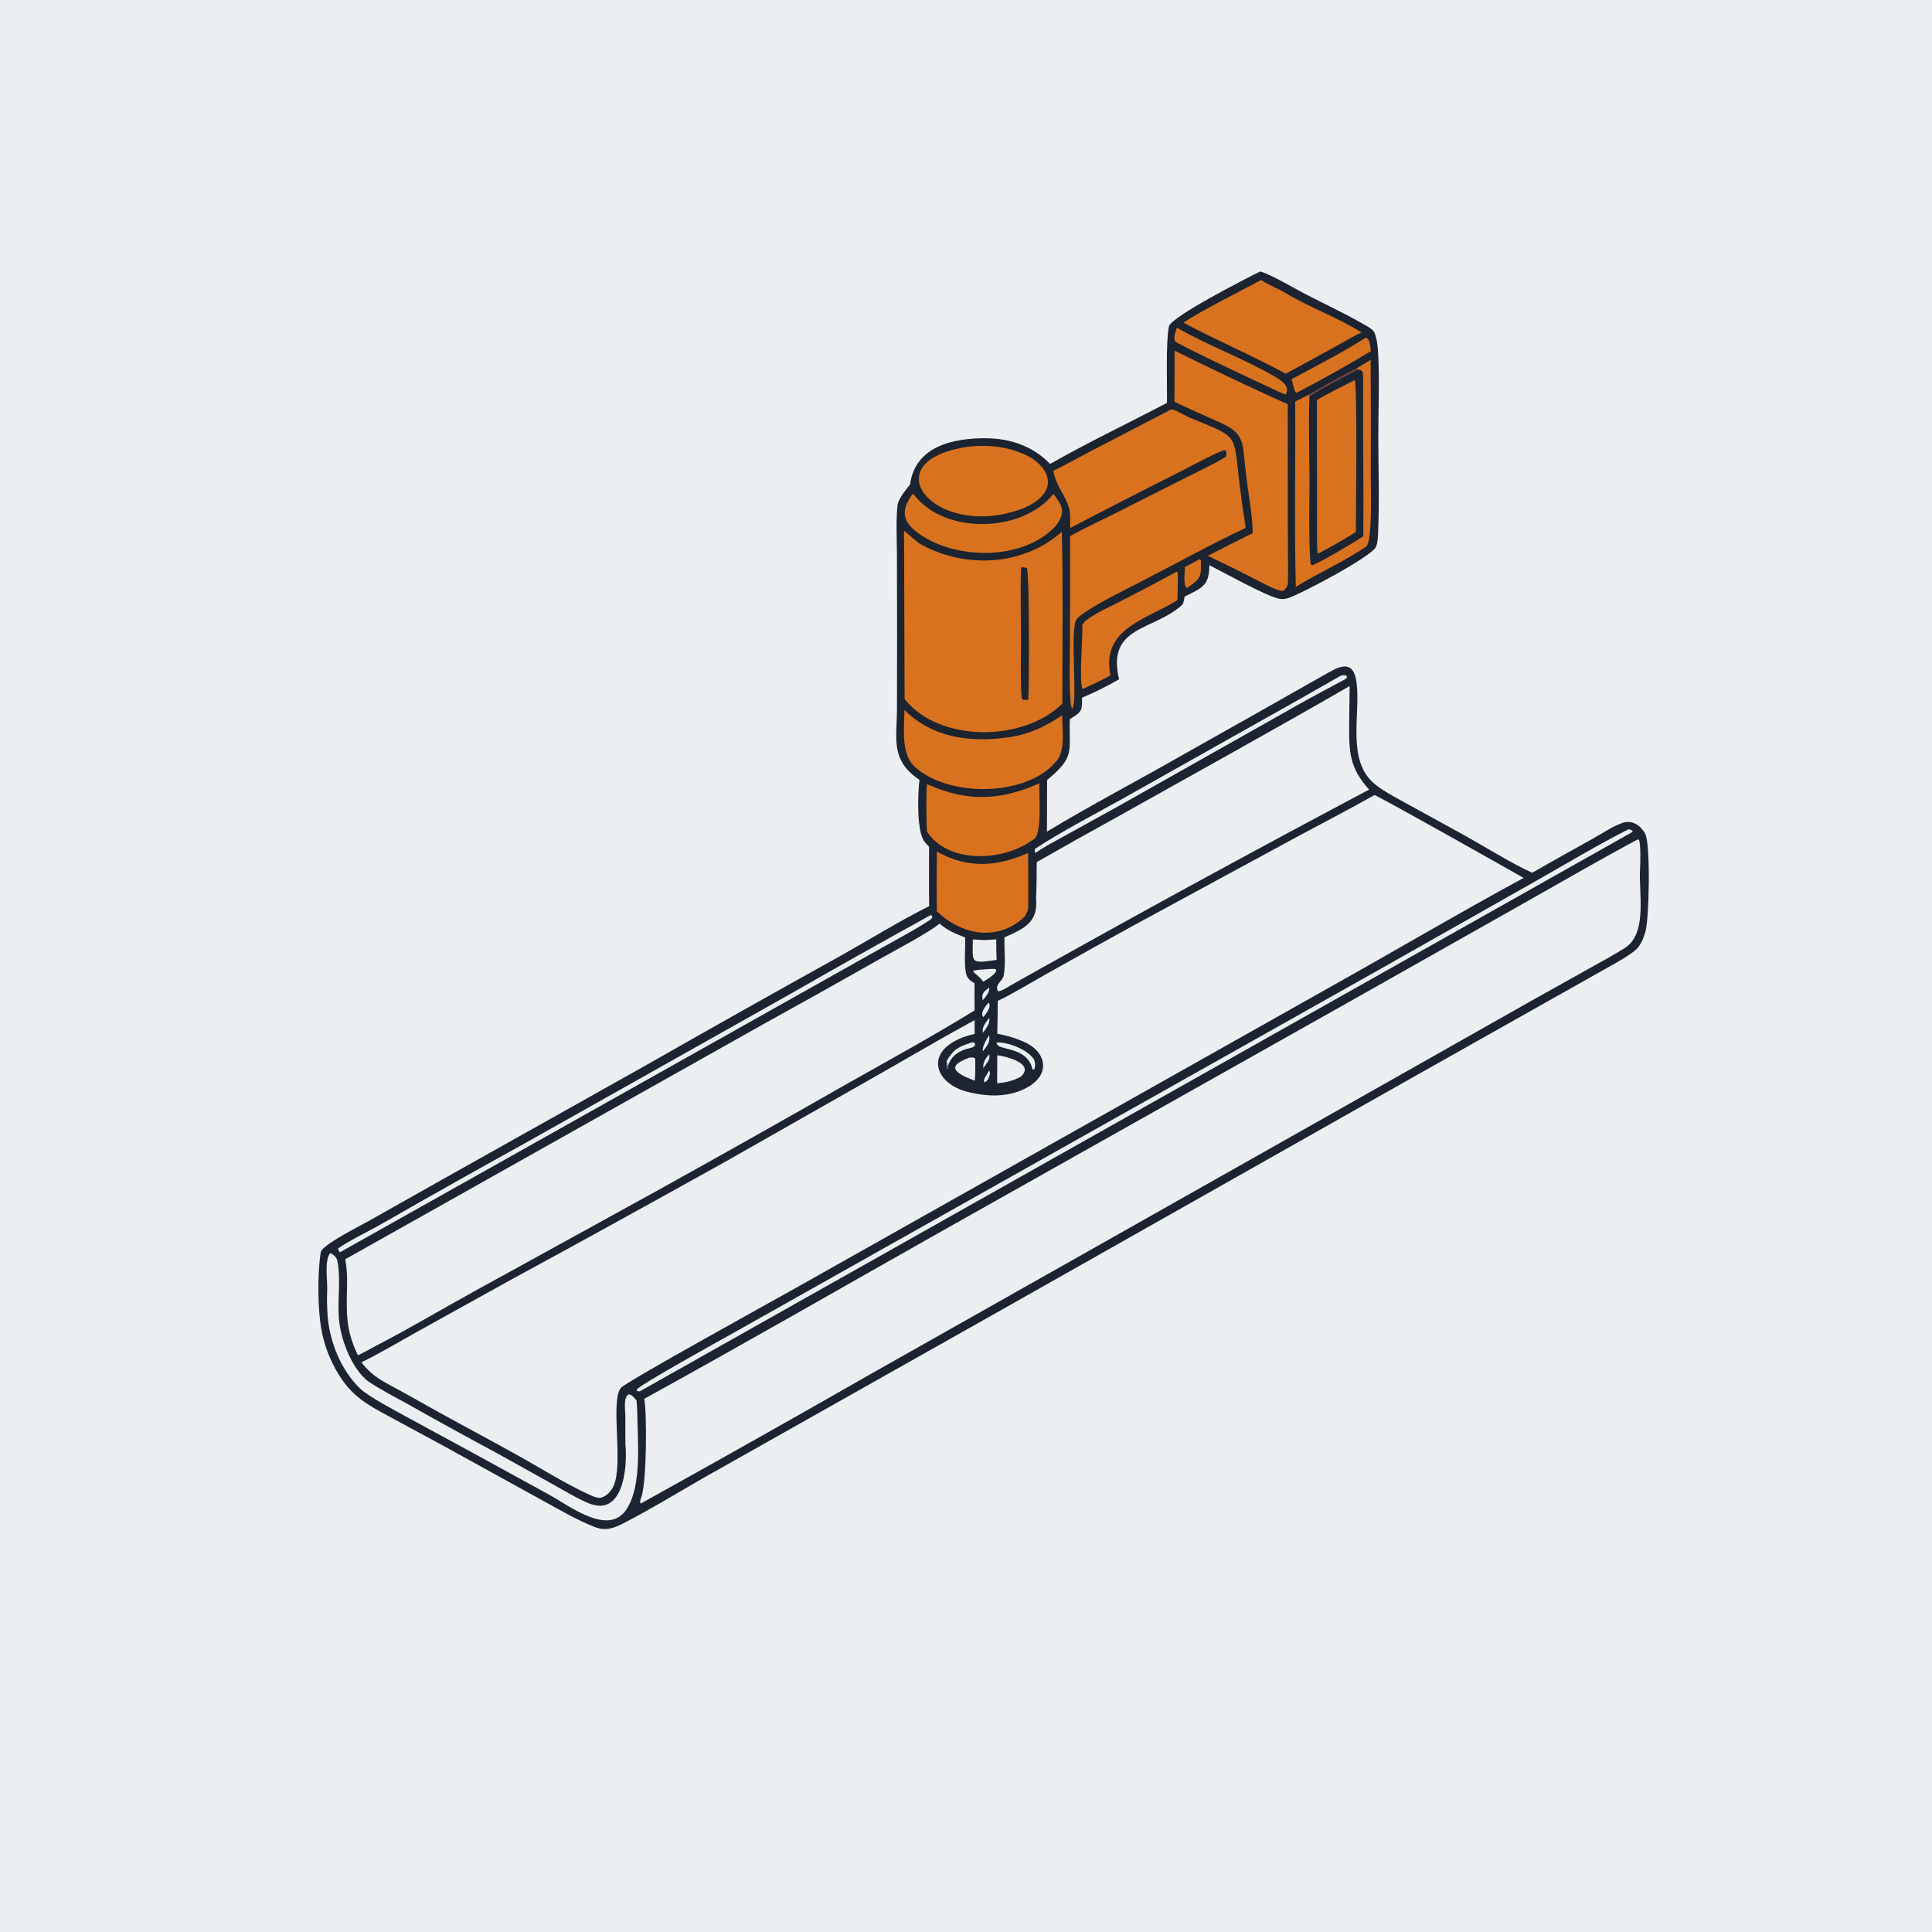
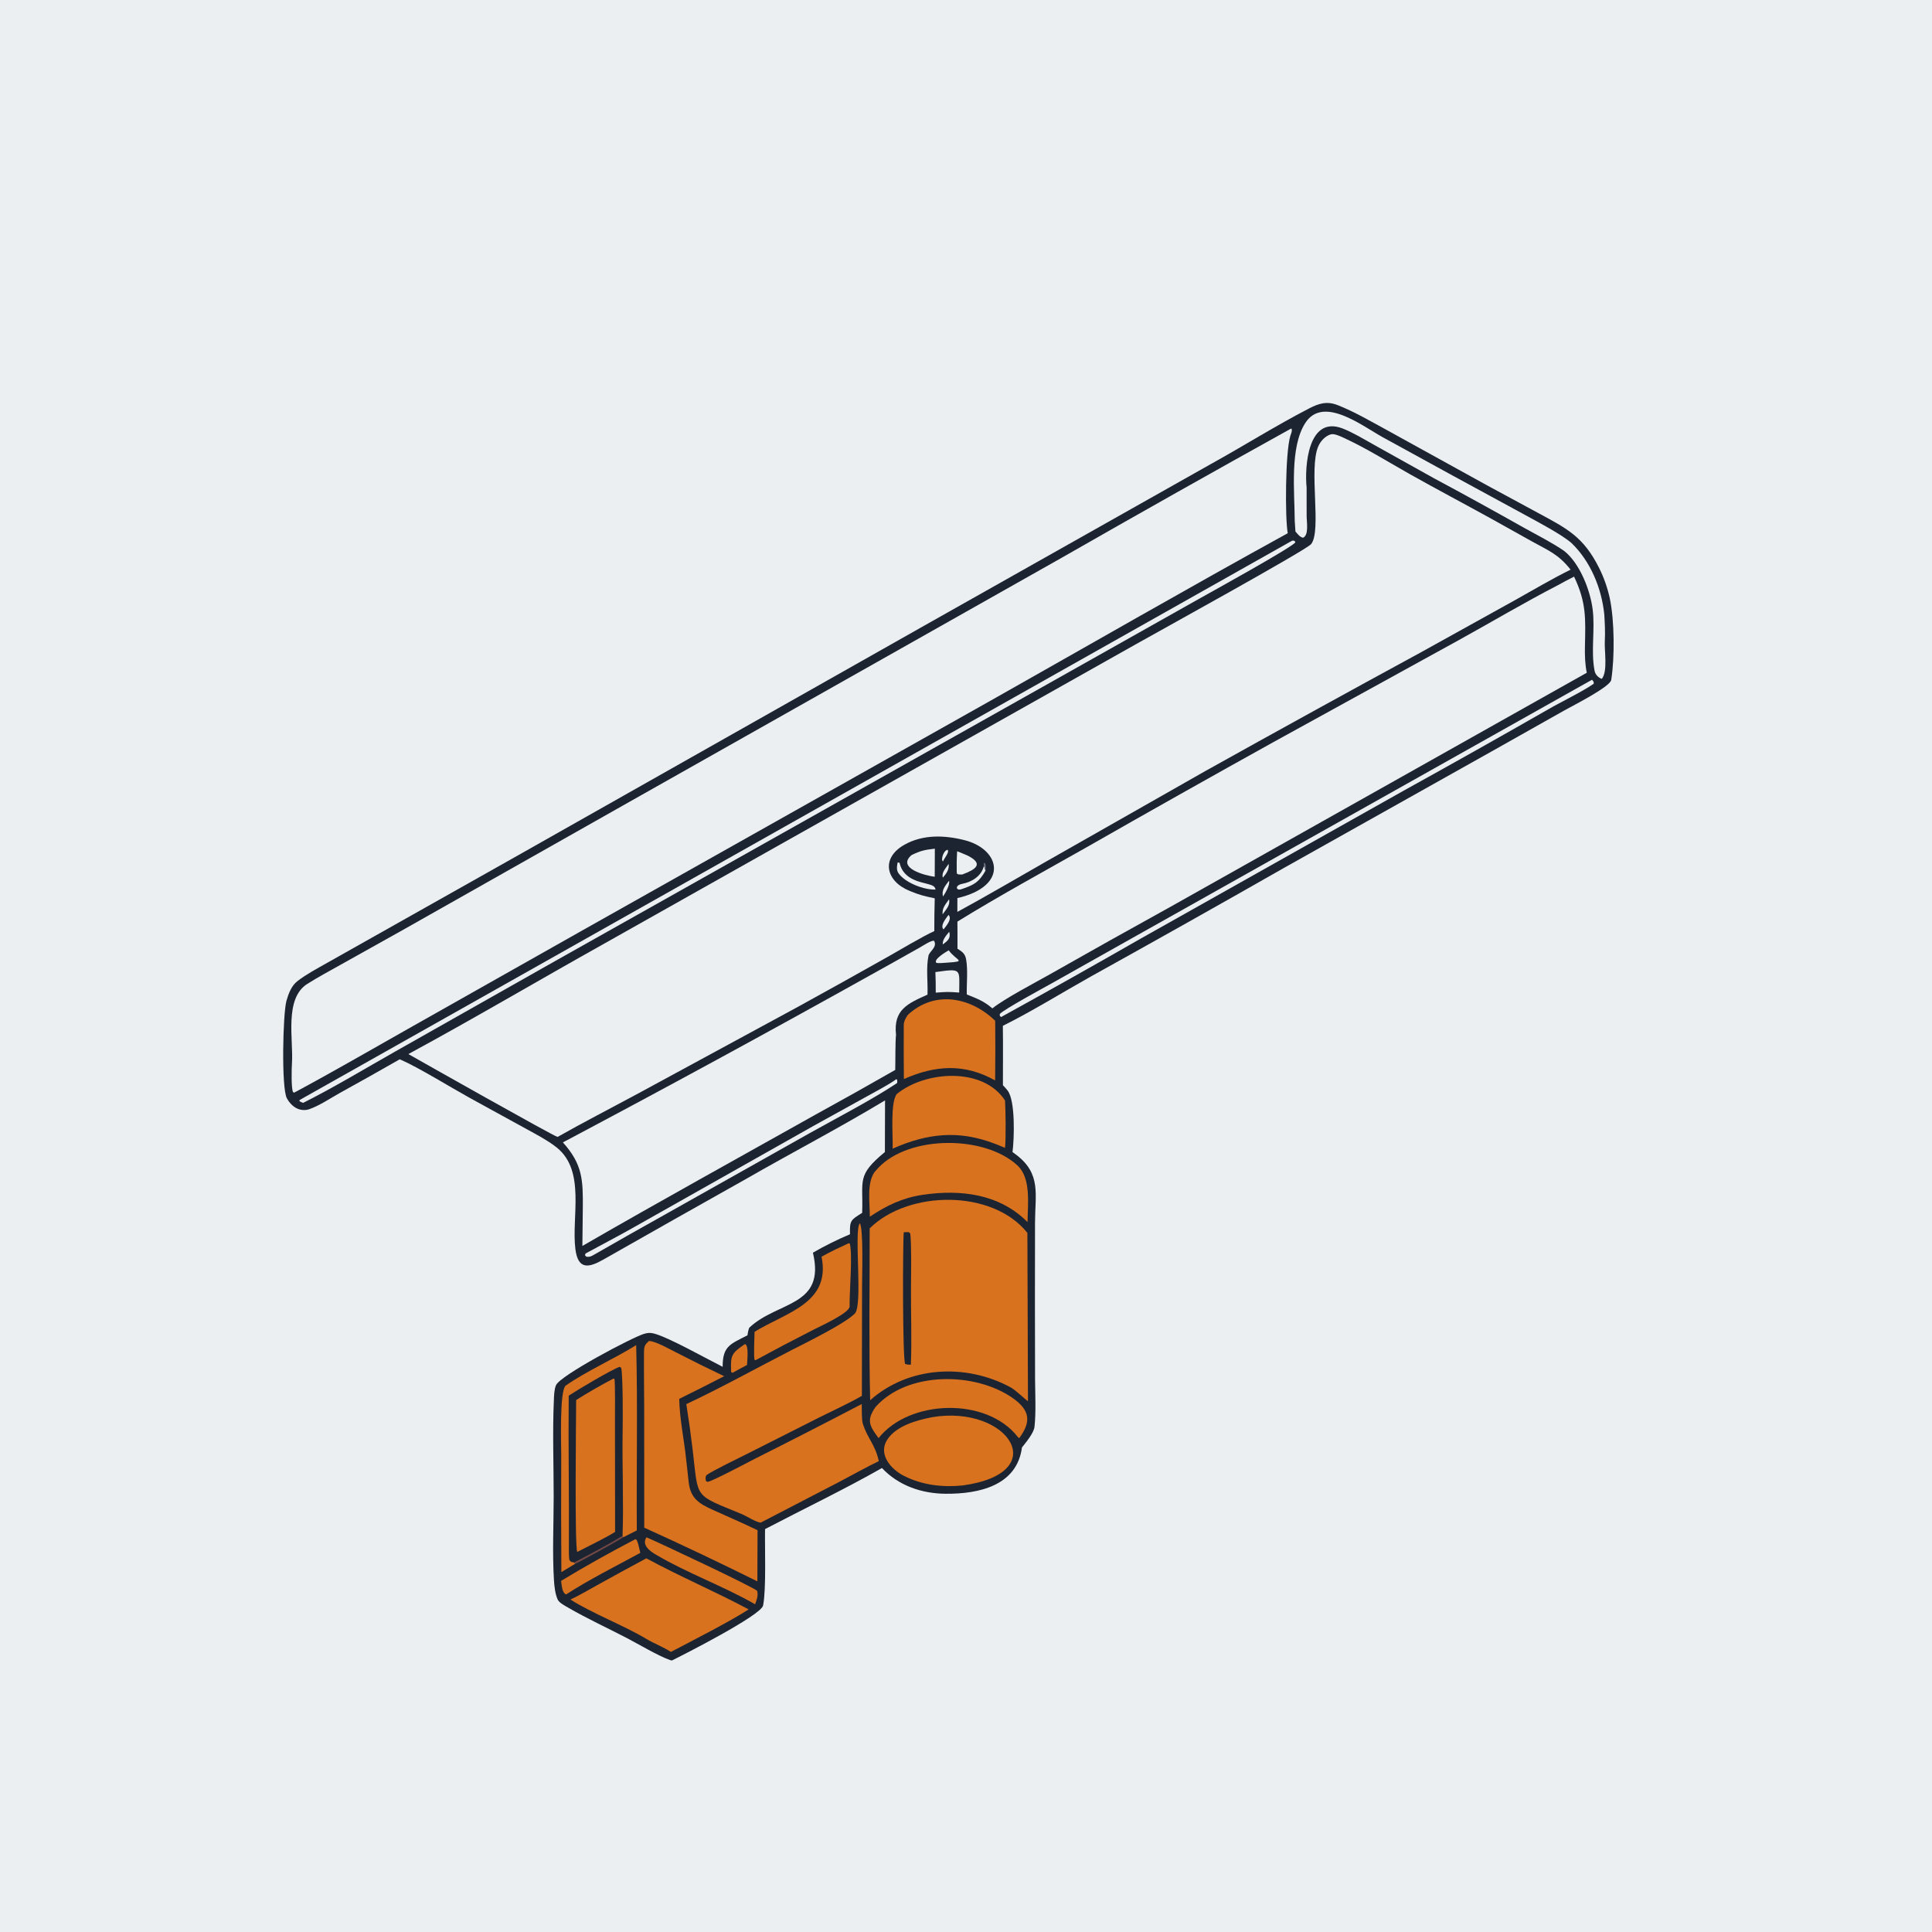
<svg xmlns="http://www.w3.org/2000/svg" version="1.1" style="display: block;" viewBox="0 0 2048 2048" width="1024" height="1024" preserveAspectRatio="xMidYMid meet">
-   <path transform="translate(0,0)" fill="rgb(236,239,242)" d="M 0 0 L 2048 0 L 2048 2048 L 0 2048 L 0 0 z" />
-   <path transform="translate(0,0)" fill="rgb(27,36,48)" d="M 1335.68 287.853 C 1336.66 287.994 1336.94 287.995 1338 288.378 C 1350.99 293.084 1370.63 304.888 1383.56 311.622 C 1403.96 322.239 1425.25 332.003 1445.13 343.494 C 1448.42 345.395 1455.23 348.893 1456.8 352.326 C 1459.43 358.077 1460.36 366.153 1460.76 372.441 C 1462.59 401.747 1461.09 432.027 1461.08 461.423 C 1461.07 495.299 1462.37 529.719 1460.89 563.54 C 1460.67 568.428 1460.57 575.205 1458.6 579.665 C 1454.01 590.06 1378.27 630.098 1365.37 634.043 C 1361.58 635.202 1358.75 635.399 1354.89 634.441 C 1339.89 630.714 1298.39 607.369 1281.95 599.12 C 1282.07 621.207 1273.64 623.293 1255.63 632.523 C 1255.39 634.326 1254.62 639.766 1253.37 640.927 C 1223.25 668.904 1172.62 662.929 1186.28 720.099 C 1173.6 727.436 1160.47 733.957 1146.97 739.621 C 1147.4 754.288 1146.14 754.792 1134.09 762.3 C 1132.71 796.651 1140.51 801.715 1109.97 826.799 L 1109.82 881.55 C 1157.28 852.894 1209.16 825.847 1257.51 798.065 C 1307.87 769.843 1358.07 741.397 1408.27 712.891 C 1423.33 704.344 1435.22 701.171 1438.08 724.035 C 1442.32 757.87 1427.01 806.564 1457.6 831.393 C 1467.56 839.476 1482.42 846.998 1493.83 853.335 L 1550.72 884.571 C 1569.98 895.208 1604.32 916.41 1623.06 924.593 L 1624.26 925.103 C 1645.28 913.071 1666.39 901.205 1687.6 889.505 C 1698.03 883.7 1709.37 875.907 1720.59 872.052 C 1723.59 871.021 1727.31 871.127 1730.35 871.934 C 1736.31 873.518 1741.05 878.531 1743.93 883.81 C 1749.85 894.685 1748.18 973.653 1744.31 987.221 C 1742.19 994.67 1739.02 1003.12 1732.73 1007.96 C 1722.9 1015.52 1711.64 1021.38 1700.88 1027.52 L 1649.92 1056.22 L 1502.83 1139.07 L 1067.77 1385.07 L 764.301 1556.17 C 729.709 1575.29 695.57 1596.81 660.363 1615.01 C 649.923 1620.41 641.488 1622.99 630.156 1618.6 C 612.708 1611.84 593.799 1600.75 577.281 1591.78 L 471.751 1533.56 L 417.458 1504.2 C 386.564 1487.52 369.394 1478.94 352.85 1445.88 C 347.73 1435.6 343.918 1424.71 341.501 1413.49 C 336.575 1390.04 336.28 1351.11 340.036 1327.24 C 341.198 1319.86 381.264 1299.69 389.807 1294.87 L 466.429 1251.69 L 686.086 1128.46 C 754.275 1089.6 822.685 1051.13 891.311 1013.05 C 921.467 996.172 954.292 975.798 984.932 960.588 C 984.651 939.744 984.866 918.496 984.869 897.619 C 983.103 895.845 981.445 893.966 979.903 891.993 C 971.504 881.225 972.851 840.453 974.708 826.767 C 973.439 825.868 972.184 824.951 970.942 824.016 C 944.113 803.755 950.734 782.151 950.837 751.959 L 950.935 666.516 L 950.788 585.218 C 950.641 569.698 949.715 550.866 951.392 535.49 C 952.106 528.942 960.474 518.946 964.678 513.64 C 970.029 473.054 1010.37 464.286 1045.57 464.556 C 1070.89 464.75 1095.37 473.033 1113.1 491.831 C 1151.04 470.155 1197.67 447.702 1237.02 427.096 C 1237.38 406.683 1235.64 363.988 1239.08 346.118 C 1241.08 335.701 1324.1 293.524 1335.68 287.853 z" />
-   <path transform="translate(0,0)" fill="rgb(236,239,242)" d="M 1456.96 842.801 C 1460.72 843.368 1603.17 923.801 1615.11 930.638 C 1545.85 968.185 1477.77 1008.42 1409.01 1046.87 L 844.311 1364.87 C 822.402 1377.27 663.222 1464.89 658.155 1471.23 C 646.743 1485.5 660.947 1551.26 650.561 1574.89 C 648.121 1580.44 643.396 1585.65 637.469 1587.53 C 633.738 1588.72 627.088 1585.5 623.61 1583.9 C 599.696 1572.91 576.443 1558.29 553.469 1545.36 C 524.881 1529.27 495.835 1513.98 467.122 1498.11 L 424.462 1474.29 C 406.621 1464.39 396.101 1460.61 383.099 1444.15 C 403.082 1434.32 422.461 1422.75 441.921 1411.89 L 542.414 1356.16 C 618.705 1314.68 694.77 1272.79 770.608 1230.49 L 939.755 1134.33 C 970.945 1116.56 1001.61 1098.48 1033.17 1081.34 L 1033.13 1096.04 C 1027.44 1097.24 1021.89 1099.02 1016.57 1101.37 C 980.335 1117.59 992.145 1148.83 1025.28 1157.32 C 1046.49 1162.75 1069.49 1163.67 1089.22 1152.57 C 1114.83 1138.16 1108.82 1113.68 1083.77 1103.63 C 1073.63 1099.38 1067.85 1097.97 1057.14 1095.75 C 1057.45 1084.16 1057.61 1072.57 1057.61 1060.98 C 1068.83 1056.1 1095.68 1040.06 1107.55 1033.38 C 1138.94 1015.69 1170.42 998.171 1201.99 980.818 L 1373.33 887.888 C 1400.81 873.085 1429.9 858.122 1456.96 842.801 z" />
-   <path transform="translate(0,0)" fill="rgb(236,239,242)" d="M 1736.12 889.768 L 1737.36 890.322 C 1739.38 894.179 1738.92 914.904 1738.51 921.061 C 1736.83 945.815 1746.91 989.438 1722.3 1004.99 C 1710.95 1012.17 1697.84 1019.23 1686.58 1025.53 L 1621.01 1062.18 L 1388.32 1193.75 L 922.737 1456.65 C 841.992 1502.83 760.946 1548.48 679.604 1593.6 L 678.916 1593.57 C 678.012 1591.06 679.206 1589.13 680.178 1586 C 685.566 1568.67 685.877 1498.15 682.937 1482.77 C 787.391 1425.33 893.395 1364.28 997.348 1305.61 L 1430.72 1061.71 L 1615.1 957.578 C 1654.79 935.135 1696.02 911.269 1736.12 889.768 z" />
-   <path transform="translate(0,0)" fill="rgb(236,239,242)" d="M 996.058 979.058 C 1004.91 986.813 1012.28 989.43 1023.17 993.846 C 1023.44 1005.98 1021.83 1019.42 1023.89 1031.07 C 1024.98 1037.23 1028.05 1039.11 1033.03 1042.32 C 1032.95 1051.86 1033.07 1061.52 1033.1 1071.07 C 990.686 1097.31 940.043 1125.04 896.379 1149.74 C 830.394 1187.41 764.183 1224.68 697.748 1261.55 L 501.924 1369.29 C 467.181 1388.46 431.686 1409.55 396.588 1427.66 C 390.954 1430.89 385.191 1433.78 379.416 1436.75 C 366.226 1409.1 367.267 1392.12 367.906 1362.7 C 368.099 1353.8 367.81 1343.59 365.937 1334.88 L 807.666 1086.52 C 850.408 1062.93 893.008 1039.08 935.465 1014.98 C 951.247 1006.05 983.06 989.472 996.058 979.058 z" />
-   <path transform="translate(0,0)" fill="rgb(236,239,242)" d="M 1099.01 913.841 C 1127.03 897.8 1155.19 882.011 1183.49 866.475 C 1265.41 820.469 1349.41 774.182 1430.66 727.225 L 1430.2 766.968 C 1429.93 797.32 1430.41 813.773 1451.31 837.015 C 1342.15 894.869 1233.61 953.894 1125.72 1014.08 C 1107.99 1023.96 1090.25 1033.81 1072.6 1043.82 C 1069.44 1045.61 1060.7 1051.43 1057.88 1050.72 C 1053.98 1044.09 1062.87 1039.39 1063.77 1034.94 C 1066.45 1021.74 1064.29 1007.16 1064.82 993.62 C 1086.06 984.157 1101.07 977.624 1098.18 951.02 C 1099.04 943.809 1098.76 922.444 1099.01 913.841 z" />
-   <path transform="translate(0,0)" fill="rgb(217,114,31)" d="M 958.314 562.526 C 963.515 566.633 971.407 574.467 976.795 577.387 C 1024.29 603.128 1085.02 599.783 1125.6 563.682 C 1127.04 622.915 1126.06 686.32 1126.12 745.879 C 1085.13 786.473 995.92 787.555 958.924 741.087 L 958.314 562.526 z" />
-   <path transform="translate(0,0)" fill="rgb(27,36,48)" d="M 1082.46 601.311 C 1085.44 601.365 1085.57 601.383 1088.46 602.113 C 1091.35 606.572 1091.08 730.854 1089.97 741.798 C 1088.04 741.909 1086.45 741.861 1084.51 741.843 L 1083.05 740.294 C 1081.69 728.675 1082.2 697.265 1082.32 684.23 C 1082.55 657.842 1081.3 627.344 1082.46 601.311 z" />
-   <path transform="translate(0,0)" fill="rgb(217,114,31)" d="M 1241.63 433.955 C 1246.2 434.168 1256.59 440.867 1261.29 442.824 C 1313.35 464.51 1307.39 457.649 1313.83 511.854 C 1315.74 527.797 1317.96 543.702 1320.49 559.56 C 1282.83 577.252 1245.34 598.165 1208.02 617.291 C 1192.63 625.179 1152.77 644.657 1141.88 655.522 C 1133.07 664.323 1143.02 742.82 1136.64 751.206 C 1132.61 747.509 1134.17 694.999 1134.18 684.506 L 1134.37 568.322 C 1148.47 560.253 1164.85 552.814 1179.54 545.461 L 1255.78 506.962 C 1265.56 502.008 1291.58 489.574 1299.21 484.263 C 1300.54 481.604 1300.09 480.981 1299.63 478.006 L 1297.96 477.12 C 1292.45 478.027 1256.31 497.296 1247.7 501.678 C 1209.82 520.703 1172.1 540.033 1134.53 559.667 C 1134.41 554.803 1134.67 542.948 1133.41 538.938 C 1128.25 522.632 1120.37 517.105 1116.42 499.161 C 1129.85 492.697 1144.71 484.273 1158.09 477.29 L 1241.63 433.955 z" />
-   <path transform="translate(0,0)" fill="rgb(27,36,48)" d="M 1438.2 390.371 L 1452.92 381.482 C 1453.2 422.574 1453.25 463.667 1453.06 504.76 C 1453.03 515.714 1455.11 574.521 1448.19 579.317 C 1425.59 594.969 1397.46 607.257 1373.62 622.142 C 1371.95 557.525 1373.42 490.552 1372.95 425.676 L 1387.38 418.4 C 1389.77 416.477 1434.26 391.688 1438.2 390.371 z" />
-   <path transform="translate(0,0)" fill="rgb(217,114,31)" d="M 1438.2 390.371 L 1452.92 381.482 C 1453.2 422.574 1453.25 463.667 1453.06 504.76 C 1453.03 515.714 1455.11 574.521 1448.19 579.317 C 1425.59 594.969 1397.46 607.257 1373.62 622.142 C 1371.95 557.525 1373.42 490.552 1372.95 425.676 L 1387.38 418.4 L 1388.08 420.036 C 1386.76 454.82 1388.58 494.005 1387.99 529.293 C 1387.77 542.377 1387.56 589.069 1389.51 598.105 L 1391.13 599.102 C 1400.16 595.961 1436.79 574.135 1445.15 568.518 C 1445.65 516.57 1444.66 464.457 1444.95 412.495 C 1444.99 406.584 1445.13 400.414 1444.56 394.558 C 1442.14 391.648 1443.66 392.791 1439.42 391.687 L 1438.2 390.371 z" />
-   <path transform="translate(0,0)" fill="rgb(117,72,69)" d="M 1387.38 418.4 C 1389.77 416.477 1434.26 391.688 1438.2 390.371 L 1439.42 391.687 C 1423.73 399.977 1402.78 410.757 1388.08 420.036 L 1387.38 418.4 z" />
-   <path transform="translate(0,0)" fill="rgb(217,114,31)" d="M 1436.04 402.911 C 1438.97 406.25 1437.33 544.642 1437.25 563.936 C 1424.35 572.033 1411.15 579.623 1397.66 586.688 L 1396.65 586.328 C 1395.79 583.211 1396.11 548.076 1396.11 541.73 L 1395.98 424.119 C 1406.01 417.755 1424.86 408.746 1436.04 402.911 z" />
-   <path transform="translate(0,0)" fill="rgb(217,114,31)" d="M 1245.16 371.695 C 1284.79 391.371 1324.76 410.343 1365.07 428.604 L 1365.13 555.702 C 1365.14 575.416 1365.56 595.367 1365.32 615.081 C 1365.25 620.941 1364.4 622.631 1360.19 626.44 C 1354.14 626.873 1337.64 617.589 1331.4 614.444 C 1314.52 605.734 1297.5 597.307 1280.35 589.167 C 1296.15 581.025 1312.03 573.02 1327.98 565.154 C 1327.64 544.387 1322.97 522.869 1320.79 502.189 C 1319.95 494.223 1318.9 485.942 1318.09 477.903 C 1316.3 460.056 1307.78 454.415 1292.21 447.407 C 1276.55 440.361 1260.5 433.359 1244.97 425.927 L 1245.16 371.695 z" />
-   <path transform="translate(0,0)" fill="rgb(217,114,31)" d="M 1336.81 296.901 C 1345.01 302.182 1354.73 305.831 1362.88 310.709 C 1387.51 325.434 1419.61 337.386 1443.31 352.428 C 1435.36 355.983 1423.4 363.028 1415.48 367.391 C 1398.01 377.093 1380.48 386.668 1362.88 396.116 C 1327.13 376.729 1289.61 360.806 1254.37 341.974 C 1274.96 328.703 1313.88 308.955 1336.81 296.901 z" />
-   <path transform="translate(0,0)" fill="rgb(217,114,31)" d="M 958.755 752.518 C 988.452 782.448 1029.71 787.433 1070.06 781.425 C 1091.22 778.274 1108.37 770.033 1125.98 758.221 C 1125.91 773.845 1129.28 792.699 1121.23 805.22 C 1119.8 806.931 1118.33 808.597 1116.8 810.218 C 1083.96 844.701 1004.38 844.815 969.507 812.635 C 954.7 798.971 958.633 771.412 958.755 752.518 z" />
-   <path transform="translate(0,0)" fill="rgb(217,114,31)" d="M 1027.65 473.345 C 1049.07 471.234 1070.57 473.691 1090.04 483.659 C 1103.77 490.686 1117.75 506.734 1107.16 522.386 C 1097.45 536.744 1076.11 542.539 1059.9 545.737 C 979.6 559.201 930.848 486.565 1027.65 473.345 z" />
-   <path transform="translate(0,0)" fill="rgb(217,114,31)" d="M 982.669 831.175 C 986.206 832.721 989.778 834.186 993.382 835.57 C 1031.97 850.441 1065.12 846.576 1101.77 830.388 C 1101.29 844.665 1104.42 878.906 1097.45 888.222 C 1067.14 913.138 1005.62 917.036 982.617 881.4 C 982.005 871.98 981.539 839.586 982.669 831.175 z" />
-   <path transform="translate(0,0)" fill="rgb(236,239,242)" d="M 350.035 1328.37 C 353.552 1329.52 356.891 1332.91 357.64 1336.72 C 361.819 1357.99 357 1380.46 359.712 1402 C 362.267 1422.3 373.229 1450.67 389.768 1463.87 C 402.096 1472.46 419.495 1481.32 432.901 1488.76 C 464.275 1506.46 495.841 1523.83 527.593 1540.84 L 588.575 1574.84 C 599.437 1580.89 614.237 1589.79 624.987 1593.88 C 661.281 1607.68 665.265 1554.11 662.92 1530.87 C 663.013 1521 662.844 1511.11 662.904 1501.23 C 662.944 1494.68 660.298 1480.86 666.702 1477.97 C 670.303 1478.78 672.243 1481.73 674.776 1484.57 L 675.521 1495.64 C 675.665 1526.56 681.005 1574.05 664.235 1599.76 C 645.276 1628.83 604.447 1596.82 582.456 1584.64 L 508.241 1543.94 L 430.4 1501.61 C 417.24 1494.37 392.524 1481.45 382.081 1472.29 C 361.843 1452.79 350.186 1424.26 347.382 1396.59 C 346.864 1387.89 346.293 1377.58 346.825 1368.92 C 347.486 1358.16 343.44 1336.45 350.035 1328.37 z" />
-   <path transform="translate(0,0)" fill="rgb(217,114,31)" d="M 993.119 902.718 C 1025.86 920.936 1056.33 918.912 1089.85 904.175 C 1090.05 923.232 1090.07 942.441 1089.97 961.506 C 1089.96 965.34 1087.81 969.115 1085.67 972.185 C 1057.17 998.561 1019.27 991.12 993.047 965.985 C 992.837 944.897 992.861 923.806 993.119 902.718 z" />
-   <path transform="translate(0,0)" fill="rgb(236,239,242)" d="M 1726.65 878.918 C 1728.17 879.343 1729.13 879.963 1730.57 880.692 L 1730.41 881.94 L 678.336 1474.83 C 677.578 1475.04 676.56 1474.78 675.655 1474.67 L 674.877 1473.05 C 678.898 1467.43 764.589 1420.19 777.118 1413.14 L 947.128 1317.44 L 1459.87 1029.07 L 1629.37 933.178 C 1660.29 915.648 1695.38 894.545 1726.65 878.918 z" />
-   <path transform="translate(0,0)" fill="rgb(217,114,31)" d="M 967.576 523.509 C 968.564 524.223 968.665 524.195 969.451 525.196 C 1002.43 567.144 1084.1 564.653 1116.67 523.549 C 1126.53 536.753 1129.65 542.534 1119.85 556.593 C 1086.15 594.517 1014.6 593.884 974.761 566.202 C 955.949 553.13 954.702 540.904 967.576 523.509 z" />
-   <path transform="translate(0,0)" fill="rgb(217,114,31)" d="M 1247.3 606.046 L 1248.28 606.765 C 1249.07 613.371 1248.3 628.935 1248.13 636.217 C 1214.28 657.065 1167.24 666.443 1177.1 715.851 C 1167.47 721.239 1159.23 725.079 1149.26 729.687 C 1148.04 730.295 1148.72 730.182 1147.19 729.802 C 1143.98 717.736 1147.77 677.887 1147.36 663.235 C 1147.16 656.226 1178.82 641.989 1185.96 638.307 C 1206.54 627.821 1227 617.066 1247.3 606.046 z" />
-   <path transform="translate(0,0)" fill="rgb(236,239,242)" d="M 986.839 969.878 C 988.55 971.606 988.052 970.549 988.21 973.105 C 983.454 978.282 941.574 1000.9 932.533 1005.97 L 846.888 1054.13 L 360.43 1327.43 C 358.399 1324.82 358.795 1326.27 358.551 1323.24 C 369.854 1315.24 393.62 1303.76 406.601 1296.2 C 457.366 1267.14 508.345 1238.46 559.533 1210.16 L 838.558 1053.19 C 887.742 1024.99 937.171 997.219 986.839 969.878 z" />
-   <path transform="translate(0,0)" fill="rgb(236,239,242)" d="M 1097.11 903.72 C 1096.97 901.893 1096.42 900.344 1097.48 899.638 C 1123.39 882.375 1162.68 861.949 1189.47 846.956 L 1339.58 762.511 C 1366.29 747.516 1393.04 732.539 1419.57 717.234 C 1421.72 715.988 1424.15 715.283 1426.59 715.923 L 1427.96 717.539 C 1427.71 718.116 1427.47 718.693 1427.22 719.27 C 1414.18 726.421 1389.75 739.227 1378.02 745.96 L 1186.22 854.191 L 1129.34 885.626 C 1121.73 889.843 1104.3 899.066 1098.14 903.869 L 1097.11 903.72 z" />
-   <path transform="translate(0,0)" fill="rgb(217,114,31)" d="M 1247.56 347.393 C 1280.96 366.597 1319.27 380.266 1352.67 399.997 C 1359 403.739 1368.06 410.037 1362.72 418.402 C 1351.2 413.587 1249.54 365.851 1245.37 361.594 C 1244.07 356.579 1245.85 352.135 1247.56 347.393 z" />
-   <path transform="translate(0,0)" fill="rgb(217,114,31)" d="M 1447.8 357.887 C 1452.37 359.189 1452.54 368.205 1453.21 372.208 C 1428.46 387.272 1400.2 402.986 1374.49 416.383 C 1372 416.85 1370.23 404.953 1369.21 401.936 C 1394.18 388.325 1424.21 373.267 1447.8 357.887 z" />
-   <path transform="translate(0,0)" fill="rgb(236,239,242)" d="M 1057.15 1118.6 C 1067.23 1119.77 1097.84 1127.82 1081.7 1141.59 C 1071.8 1146.36 1067.87 1147.1 1057.03 1148.37 C 1057.01 1138.44 1057.05 1128.52 1057.15 1118.6 z" />
-   <path transform="translate(0,0)" fill="rgb(236,239,242)" d="M 1031.23 995.845 C 1043.01 996.714 1044.2 996.668 1056.08 995.748 C 1056.04 1003.42 1056.11 1009.9 1056.45 1017.55 C 1028.02 1021.5 1031.06 1021.23 1031.23 995.845 z" />
-   <path transform="translate(0,0)" fill="rgb(236,239,242)" d="M 1027.97 1121 C 1035.22 1120.94 1033.63 1121.15 1033.82 1128.77 C 1033.97 1134.37 1033.69 1140.04 1033.4 1145.63 C 1029.41 1144.04 1026.11 1142.74 1022.17 1141 C 1004.81 1132.16 1013.55 1126.32 1027.97 1121 z" />
-   <path transform="translate(0,0)" fill="rgb(217,114,31)" d="M 1271.23 592.85 C 1272.7 593.089 1272.96 593.209 1273.01 594.94 C 1273.48 611.219 1272.85 613.369 1258.36 623.207 C 1253.9 622.354 1256.03 605.438 1256.1 601.045 C 1261.21 598.452 1266.26 595.719 1271.23 592.85 z" />
-   <path transform="translate(0,0)" fill="rgb(236,239,242)" d="M 1056.24 1105.06 C 1068.35 1104.52 1087.93 1112.04 1095.23 1121.89 C 1098 1125.63 1097.25 1129.37 1096.51 1133.64 C 1094.46 1133.62 1094.6 1134.06 1094.08 1132.06 C 1093.39 1129.31 1092.2 1126.72 1090.58 1124.4 C 1080.38 1110.08 1058.83 1112.94 1056.76 1106.56 L 1056.24 1105.06 z" />
-   <path transform="translate(0,0)" fill="rgb(236,239,242)" d="M 1043.77 1027.57 C 1045.98 1027.43 1054.87 1026.49 1055.65 1027.58 C 1058.43 1031.48 1043.6 1039.87 1042.32 1040.62 C 1033.96 1029.31 1022.76 1028.97 1043.77 1027.57 z" />
-   <path transform="translate(0,0)" fill="rgb(236,239,242)" d="M 1003.35 1125.02 C 1010.25 1112.86 1015.33 1109.9 1029.13 1105.33 C 1034.53 1103.53 1036.22 1109.54 1028.02 1111.09 C 1017.87 1113.01 1007.46 1119.31 1004.99 1130.28 C 1004.46 1128.53 1003.91 1126.77 1003.35 1125.02 z" />
-   <path transform="translate(0,0)" fill="rgb(236,239,242)" d="M 1047.82 1062.79 C 1051.85 1066.84 1044.93 1074.73 1042.55 1078.17 C 1038.15 1073.68 1045.49 1065.93 1047.82 1062.79 z" />
-   <path transform="translate(0,0)" fill="rgb(236,239,242)" d="M 1048.33 1097.66 C 1050.23 1104.59 1046.01 1108.87 1042.01 1114.37 C 1040.7 1110.05 1045.95 1101.25 1048.33 1097.66 z" />
-   <path transform="translate(0,0)" fill="rgb(236,239,242)" d="M 1048.62 1046.81 C 1049.13 1051.88 1045.02 1056.3 1041.78 1060.3 C 1039.92 1053.27 1043.34 1050.77 1048.62 1046.81 z" />
-   <path transform="translate(0,0)" fill="rgb(236,239,242)" d="M 1048.79 1078.78 C 1049.41 1085.42 1046 1088.99 1042 1094.68 C 1040.51 1088.2 1045.18 1084 1048.79 1078.78 z" />
-   <path transform="translate(0,0)" fill="rgb(236,239,242)" d="M 1048.54 1117.67 C 1050.22 1123.12 1045.47 1127.47 1042.43 1132.26 C 1041.54 1126.48 1044.88 1121.81 1048.54 1117.67 z" />
-   <path transform="translate(0,0)" fill="rgb(236,239,242)" d="M 1048.39 1134.86 C 1050.89 1136.37 1048.05 1145.07 1044.94 1146.59 L 1043.6 1147.28 C 1041.32 1144.56 1046.35 1139.46 1048.39 1134.86 z" />
-   <path transform="translate(0,0)" fill="rgb(107,107,127)" d="M 1003.35 1125.02 C 1003.91 1126.77 1004.46 1128.53 1004.99 1130.28 C 1005.01 1130.9 1005.43 1133.17 1004.52 1133.47 C 1002.46 1132.75 1003.11 1126.46 1003.35 1125.02 z" />
+   <g transform="rotate(180 1024 1024)">
+     <path transform="translate(0,0)" fill="rgb(236,239,242)" d="M 0 0 L 2048 0 L 2048 2048 L 0 2048 L 0 0 z" />
+     <path transform="translate(0,0)" fill="rgb(27,36,48)" d="M 1335.68 287.853 C 1336.66 287.994 1336.94 287.995 1338 288.378 C 1350.99 293.084 1370.63 304.888 1383.56 311.622 C 1403.96 322.239 1425.25 332.003 1445.13 343.494 C 1448.42 345.395 1455.23 348.893 1456.8 352.326 C 1459.43 358.077 1460.36 366.153 1460.76 372.441 C 1462.59 401.747 1461.09 432.027 1461.08 461.423 C 1461.07 495.299 1462.37 529.719 1460.89 563.54 C 1460.67 568.428 1460.57 575.205 1458.6 579.665 C 1454.01 590.06 1378.27 630.098 1365.37 634.043 C 1361.58 635.202 1358.75 635.399 1354.89 634.441 C 1339.89 630.714 1298.39 607.369 1281.95 599.12 C 1282.07 621.207 1273.64 623.293 1255.63 632.523 C 1255.39 634.326 1254.62 639.766 1253.37 640.927 C 1223.25 668.904 1172.62 662.929 1186.28 720.099 C 1173.6 727.436 1160.47 733.957 1146.97 739.621 C 1147.4 754.288 1146.14 754.792 1134.09 762.3 C 1132.71 796.651 1140.51 801.715 1109.97 826.799 L 1109.82 881.55 C 1157.28 852.894 1209.16 825.847 1257.51 798.065 C 1307.87 769.843 1358.07 741.397 1408.27 712.891 C 1423.33 704.344 1435.22 701.171 1438.08 724.035 C 1442.32 757.87 1427.01 806.564 1457.6 831.393 C 1467.56 839.476 1482.42 846.998 1493.83 853.335 L 1550.72 884.571 C 1569.98 895.208 1604.32 916.41 1623.06 924.593 L 1624.26 925.103 C 1645.28 913.071 1666.39 901.205 1687.6 889.505 C 1698.03 883.7 1709.37 875.907 1720.59 872.052 C 1723.59 871.021 1727.31 871.127 1730.35 871.934 C 1736.31 873.518 1741.05 878.531 1743.93 883.81 C 1749.85 894.685 1748.18 973.653 1744.31 987.221 C 1742.19 994.67 1739.02 1003.12 1732.73 1007.96 C 1722.9 1015.52 1711.64 1021.38 1700.88 1027.52 L 1649.92 1056.22 L 1502.83 1139.07 L 1067.77 1385.07 L 764.301 1556.17 C 729.709 1575.29 695.57 1596.81 660.363 1615.01 C 649.923 1620.41 641.488 1622.99 630.156 1618.6 C 612.708 1611.84 593.799 1600.75 577.281 1591.78 L 471.751 1533.56 L 417.458 1504.2 C 386.564 1487.52 369.394 1478.94 352.85 1445.88 C 347.73 1435.6 343.918 1424.71 341.501 1413.49 C 336.575 1390.04 336.28 1351.11 340.036 1327.24 C 341.198 1319.86 381.264 1299.69 389.807 1294.87 L 466.429 1251.69 L 686.086 1128.46 C 754.275 1089.6 822.685 1051.13 891.311 1013.05 C 921.467 996.172 954.292 975.798 984.932 960.588 C 984.651 939.744 984.866 918.496 984.869 897.619 C 983.103 895.845 981.445 893.966 979.903 891.993 C 971.504 881.225 972.851 840.453 974.708 826.767 C 973.439 825.868 972.184 824.951 970.942 824.016 C 944.113 803.755 950.734 782.151 950.837 751.959 L 950.935 666.516 L 950.788 585.218 C 950.641 569.698 949.715 550.866 951.392 535.49 C 952.106 528.942 960.474 518.946 964.678 513.64 C 970.029 473.054 1010.37 464.286 1045.57 464.556 C 1070.89 464.75 1095.37 473.033 1113.1 491.831 C 1151.04 470.155 1197.67 447.702 1237.02 427.096 C 1237.38 406.683 1235.64 363.988 1239.08 346.118 C 1241.08 335.701 1324.1 293.524 1335.68 287.853 z" />
+     <path transform="translate(0,0)" fill="rgb(236,239,242)" d="M 1456.96 842.801 C 1460.72 843.368 1603.17 923.801 1615.11 930.638 C 1545.85 968.185 1477.77 1008.42 1409.01 1046.87 L 844.311 1364.87 C 822.402 1377.27 663.222 1464.89 658.155 1471.23 C 646.743 1485.5 660.947 1551.26 650.561 1574.89 C 648.121 1580.44 643.396 1585.65 637.469 1587.53 C 633.738 1588.72 627.088 1585.5 623.61 1583.9 C 599.696 1572.91 576.443 1558.29 553.469 1545.36 C 524.881 1529.27 495.835 1513.98 467.122 1498.11 L 424.462 1474.29 C 406.621 1464.39 396.101 1460.61 383.099 1444.15 C 403.082 1434.32 422.461 1422.75 441.921 1411.89 L 542.414 1356.16 C 618.705 1314.68 694.77 1272.79 770.608 1230.49 L 939.755 1134.33 C 970.945 1116.56 1001.61 1098.48 1033.17 1081.34 L 1033.13 1096.04 C 1027.44 1097.24 1021.89 1099.02 1016.57 1101.37 C 980.335 1117.59 992.145 1148.83 1025.28 1157.32 C 1046.49 1162.75 1069.49 1163.67 1089.22 1152.57 C 1114.83 1138.16 1108.82 1113.68 1083.77 1103.63 C 1073.63 1099.38 1067.85 1097.97 1057.14 1095.75 C 1057.45 1084.16 1057.61 1072.57 1057.61 1060.98 C 1068.83 1056.1 1095.68 1040.06 1107.55 1033.38 C 1138.94 1015.69 1170.42 998.171 1201.99 980.818 L 1373.33 887.888 C 1400.81 873.085 1429.9 858.122 1456.96 842.801 z" />
+     <path transform="translate(0,0)" fill="rgb(236,239,242)" d="M 1736.12 889.768 L 1737.36 890.322 C 1739.38 894.179 1738.92 914.904 1738.51 921.061 C 1736.83 945.815 1746.91 989.438 1722.3 1004.99 C 1710.95 1012.17 1697.84 1019.23 1686.58 1025.53 L 1621.01 1062.18 L 1388.32 1193.75 L 922.737 1456.65 C 841.992 1502.83 760.946 1548.48 679.604 1593.6 L 678.916 1593.57 C 678.012 1591.06 679.206 1589.13 680.178 1586 C 685.566 1568.67 685.877 1498.15 682.937 1482.77 C 787.391 1425.33 893.395 1364.28 997.348 1305.61 L 1430.72 1061.71 L 1615.1 957.578 C 1654.79 935.135 1696.02 911.269 1736.12 889.768 z" />
+     <path transform="translate(0,0)" fill="rgb(236,239,242)" d="M 996.058 979.058 C 1004.91 986.813 1012.28 989.43 1023.17 993.846 C 1023.44 1005.98 1021.83 1019.42 1023.89 1031.07 C 1024.98 1037.23 1028.05 1039.11 1033.03 1042.32 C 1032.95 1051.86 1033.07 1061.52 1033.1 1071.07 C 990.686 1097.31 940.043 1125.04 896.379 1149.74 C 830.394 1187.41 764.183 1224.68 697.748 1261.55 L 501.924 1369.29 C 467.181 1388.46 431.686 1409.55 396.588 1427.66 C 390.954 1430.89 385.191 1433.78 379.416 1436.75 C 366.226 1409.1 367.267 1392.12 367.906 1362.7 C 368.099 1353.8 367.81 1343.59 365.937 1334.88 L 807.666 1086.52 C 850.408 1062.93 893.008 1039.08 935.465 1014.98 C 951.247 1006.05 983.06 989.472 996.058 979.058 z" />
+     <path transform="translate(0,0)" fill="rgb(236,239,242)" d="M 1099.01 913.841 C 1127.03 897.8 1155.19 882.011 1183.49 866.475 C 1265.41 820.469 1349.41 774.182 1430.66 727.225 L 1430.2 766.968 C 1429.93 797.32 1430.41 813.773 1451.31 837.015 C 1342.15 894.869 1233.61 953.894 1125.72 1014.08 C 1107.99 1023.96 1090.25 1033.81 1072.6 1043.82 C 1069.44 1045.61 1060.7 1051.43 1057.88 1050.72 C 1053.98 1044.09 1062.87 1039.39 1063.77 1034.94 C 1066.45 1021.74 1064.29 1007.16 1064.82 993.62 C 1086.06 984.157 1101.07 977.624 1098.18 951.02 C 1099.04 943.809 1098.76 922.444 1099.01 913.841 z" />
+     <path transform="translate(0,0)" fill="rgb(217,114,31)" d="M 958.314 562.526 C 963.515 566.633 971.407 574.467 976.795 577.387 C 1024.29 603.128 1085.02 599.783 1125.6 563.682 C 1127.04 622.915 1126.06 686.32 1126.12 745.879 C 1085.13 786.473 995.92 787.555 958.924 741.087 L 958.314 562.526 z" />
+     <path transform="translate(0,0)" fill="rgb(27,36,48)" d="M 1082.46 601.311 C 1085.44 601.365 1085.57 601.383 1088.46 602.113 C 1091.35 606.572 1091.08 730.854 1089.97 741.798 C 1088.04 741.909 1086.45 741.861 1084.51 741.843 L 1083.05 740.294 C 1081.69 728.675 1082.2 697.265 1082.32 684.23 C 1082.55 657.842 1081.3 627.344 1082.46 601.311 z" />
+     <path transform="translate(0,0)" fill="rgb(217,114,31)" d="M 1241.63 433.955 C 1246.2 434.168 1256.59 440.867 1261.29 442.824 C 1313.35 464.51 1307.39 457.649 1313.83 511.854 C 1315.74 527.797 1317.96 543.702 1320.49 559.56 C 1282.83 577.252 1245.34 598.165 1208.02 617.291 C 1192.63 625.179 1152.77 644.657 1141.88 655.522 C 1133.07 664.323 1143.02 742.82 1136.64 751.206 C 1132.61 747.509 1134.17 694.999 1134.18 684.506 L 1134.37 568.322 C 1148.47 560.253 1164.85 552.814 1179.54 545.461 L 1255.78 506.962 C 1265.56 502.008 1291.58 489.574 1299.21 484.263 C 1300.54 481.604 1300.09 480.981 1299.63 478.006 L 1297.96 477.12 C 1292.45 478.027 1256.31 497.296 1247.7 501.678 C 1209.82 520.703 1172.1 540.033 1134.53 559.667 C 1134.41 554.803 1134.67 542.948 1133.41 538.938 C 1128.25 522.632 1120.37 517.105 1116.42 499.161 C 1129.85 492.697 1144.71 484.273 1158.09 477.29 L 1241.63 433.955 z" />
+     <path transform="translate(0,0)" fill="rgb(27,36,48)" d="M 1438.2 390.371 L 1452.92 381.482 C 1453.2 422.574 1453.25 463.667 1453.06 504.76 C 1453.03 515.714 1455.11 574.521 1448.19 579.317 C 1425.59 594.969 1397.46 607.257 1373.62 622.142 C 1371.95 557.525 1373.42 490.552 1372.95 425.676 L 1387.38 418.4 C 1389.77 416.477 1434.26 391.688 1438.2 390.371 z" />
+     <path transform="translate(0,0)" fill="rgb(217,114,31)" d="M 1438.2 390.371 L 1452.92 381.482 C 1453.2 422.574 1453.25 463.667 1453.06 504.76 C 1453.03 515.714 1455.11 574.521 1448.19 579.317 C 1425.59 594.969 1397.46 607.257 1373.62 622.142 C 1371.95 557.525 1373.42 490.552 1372.95 425.676 L 1387.38 418.4 L 1388.08 420.036 C 1386.76 454.82 1388.58 494.005 1387.99 529.293 C 1387.77 542.377 1387.56 589.069 1389.51 598.105 L 1391.13 599.102 C 1400.16 595.961 1436.79 574.135 1445.15 568.518 C 1445.65 516.57 1444.66 464.457 1444.95 412.495 C 1444.99 406.584 1445.13 400.414 1444.56 394.558 C 1442.14 391.648 1443.66 392.791 1439.42 391.687 L 1438.2 390.371 z" />
+     <path transform="translate(0,0)" fill="rgb(117,72,69)" d="M 1387.38 418.4 C 1389.77 416.477 1434.26 391.688 1438.2 390.371 L 1439.42 391.687 C 1423.73 399.977 1402.78 410.757 1388.08 420.036 L 1387.38 418.4 z" />
+     <path transform="translate(0,0)" fill="rgb(217,114,31)" d="M 1436.04 402.911 C 1438.97 406.25 1437.33 544.642 1437.25 563.936 C 1424.35 572.033 1411.15 579.623 1397.66 586.688 L 1396.65 586.328 C 1395.79 583.211 1396.11 548.076 1396.11 541.73 L 1395.98 424.119 C 1406.01 417.755 1424.86 408.746 1436.04 402.911 z" />
+     <path transform="translate(0,0)" fill="rgb(217,114,31)" d="M 1245.16 371.695 C 1284.79 391.371 1324.76 410.343 1365.07 428.604 L 1365.13 555.702 C 1365.14 575.416 1365.56 595.367 1365.32 615.081 C 1365.25 620.941 1364.4 622.631 1360.19 626.44 C 1354.14 626.873 1337.64 617.589 1331.4 614.444 C 1314.52 605.734 1297.5 597.307 1280.35 589.167 C 1296.15 581.025 1312.03 573.02 1327.98 565.154 C 1327.64 544.387 1322.97 522.869 1320.79 502.189 C 1319.95 494.223 1318.9 485.942 1318.09 477.903 C 1316.3 460.056 1307.78 454.415 1292.21 447.407 C 1276.55 440.361 1260.5 433.359 1244.97 425.927 L 1245.16 371.695 z" />
+     <path transform="translate(0,0)" fill="rgb(217,114,31)" d="M 1336.81 296.901 C 1345.01 302.182 1354.73 305.831 1362.88 310.709 C 1387.51 325.434 1419.61 337.386 1443.31 352.428 C 1435.36 355.983 1423.4 363.028 1415.48 367.391 C 1398.01 377.093 1380.48 386.668 1362.88 396.116 C 1327.13 376.729 1289.61 360.806 1254.37 341.974 C 1274.96 328.703 1313.88 308.955 1336.81 296.901 z" />
+     <path transform="translate(0,0)" fill="rgb(217,114,31)" d="M 958.755 752.518 C 988.452 782.448 1029.71 787.433 1070.06 781.425 C 1091.22 778.274 1108.37 770.033 1125.98 758.221 C 1125.91 773.845 1129.28 792.699 1121.23 805.22 C 1119.8 806.931 1118.33 808.597 1116.8 810.218 C 1083.96 844.701 1004.38 844.815 969.507 812.635 C 954.7 798.971 958.633 771.412 958.755 752.518 z" />
+     <path transform="translate(0,0)" fill="rgb(217,114,31)" d="M 1027.65 473.345 C 1049.07 471.234 1070.57 473.691 1090.04 483.659 C 1103.77 490.686 1117.75 506.734 1107.16 522.386 C 1097.45 536.744 1076.11 542.539 1059.9 545.737 C 979.6 559.201 930.848 486.565 1027.65 473.345 z" />
+     <path transform="translate(0,0)" fill="rgb(217,114,31)" d="M 982.669 831.175 C 986.206 832.721 989.778 834.186 993.382 835.57 C 1031.97 850.441 1065.12 846.576 1101.77 830.388 C 1101.29 844.665 1104.42 878.906 1097.45 888.222 C 1067.14 913.138 1005.62 917.036 982.617 881.4 C 982.005 871.98 981.539 839.586 982.669 831.175 z" />
+     <path transform="translate(0,0)" fill="rgb(236,239,242)" d="M 350.035 1328.37 C 353.552 1329.52 356.891 1332.91 357.64 1336.72 C 361.819 1357.99 357 1380.46 359.712 1402 C 362.267 1422.3 373.229 1450.67 389.768 1463.87 C 402.096 1472.46 419.495 1481.32 432.901 1488.76 C 464.275 1506.46 495.841 1523.83 527.593 1540.84 L 588.575 1574.84 C 599.437 1580.89 614.237 1589.79 624.987 1593.88 C 661.281 1607.68 665.265 1554.11 662.92 1530.87 C 663.013 1521 662.844 1511.11 662.904 1501.23 C 662.944 1494.68 660.298 1480.86 666.702 1477.97 C 670.303 1478.78 672.243 1481.73 674.776 1484.57 L 675.521 1495.64 C 675.665 1526.56 681.005 1574.05 664.235 1599.76 C 645.276 1628.83 604.447 1596.82 582.456 1584.64 L 508.241 1543.94 L 430.4 1501.61 C 417.24 1494.37 392.524 1481.45 382.081 1472.29 C 361.843 1452.79 350.186 1424.26 347.382 1396.59 C 346.864 1387.89 346.293 1377.58 346.825 1368.92 C 347.486 1358.16 343.44 1336.45 350.035 1328.37 z" />
+     <path transform="translate(0,0)" fill="rgb(217,114,31)" d="M 993.119 902.718 C 1025.86 920.936 1056.33 918.912 1089.85 904.175 C 1090.05 923.232 1090.07 942.441 1089.97 961.506 C 1089.96 965.34 1087.81 969.115 1085.67 972.185 C 1057.17 998.561 1019.27 991.12 993.047 965.985 C 992.837 944.897 992.861 923.806 993.119 902.718 z" />
+     <path transform="translate(0,0)" fill="rgb(236,239,242)" d="M 1726.65 878.918 C 1728.17 879.343 1729.13 879.963 1730.57 880.692 L 1730.41 881.94 L 678.336 1474.83 C 677.578 1475.04 676.56 1474.78 675.655 1474.67 L 674.877 1473.05 C 678.898 1467.43 764.589 1420.19 777.118 1413.14 L 947.128 1317.44 L 1459.87 1029.07 L 1629.37 933.178 C 1660.29 915.648 1695.38 894.545 1726.65 878.918 z" />
+     <path transform="translate(0,0)" fill="rgb(217,114,31)" d="M 967.576 523.509 C 968.564 524.223 968.665 524.195 969.451 525.196 C 1002.43 567.144 1084.1 564.653 1116.67 523.549 C 1126.53 536.753 1129.65 542.534 1119.85 556.593 C 1086.15 594.517 1014.6 593.884 974.761 566.202 C 955.949 553.13 954.702 540.904 967.576 523.509 z" />
+     <path transform="translate(0,0)" fill="rgb(217,114,31)" d="M 1247.3 606.046 L 1248.28 606.765 C 1249.07 613.371 1248.3 628.935 1248.13 636.217 C 1214.28 657.065 1167.24 666.443 1177.1 715.851 C 1167.47 721.239 1159.23 725.079 1149.26 729.687 C 1148.04 730.295 1148.72 730.182 1147.19 729.802 C 1143.98 717.736 1147.77 677.887 1147.36 663.235 C 1147.16 656.226 1178.82 641.989 1185.96 638.307 C 1206.54 627.821 1227 617.066 1247.3 606.046 z" />
+     <path transform="translate(0,0)" fill="rgb(236,239,242)" d="M 986.839 969.878 C 988.55 971.606 988.052 970.549 988.21 973.105 C 983.454 978.282 941.574 1000.9 932.533 1005.97 L 846.888 1054.13 L 360.43 1327.43 C 358.399 1324.82 358.795 1326.27 358.551 1323.24 C 369.854 1315.24 393.62 1303.76 406.601 1296.2 C 457.366 1267.14 508.345 1238.46 559.533 1210.16 L 838.558 1053.19 C 887.742 1024.99 937.171 997.219 986.839 969.878 z" />
+     <path transform="translate(0,0)" fill="rgb(236,239,242)" d="M 1097.11 903.72 C 1096.97 901.893 1096.42 900.344 1097.48 899.638 C 1123.39 882.375 1162.68 861.949 1189.47 846.956 L 1339.58 762.511 C 1366.29 747.516 1393.04 732.539 1419.57 717.234 C 1421.72 715.988 1424.15 715.283 1426.59 715.923 L 1427.96 717.539 C 1427.71 718.116 1427.47 718.693 1427.22 719.27 C 1414.18 726.421 1389.75 739.227 1378.02 745.96 L 1186.22 854.191 L 1129.34 885.626 C 1121.73 889.843 1104.3 899.066 1098.14 903.869 L 1097.11 903.72 z" />
+     <path transform="translate(0,0)" fill="rgb(217,114,31)" d="M 1247.56 347.393 C 1280.96 366.597 1319.27 380.266 1352.67 399.997 C 1359 403.739 1368.06 410.037 1362.72 418.402 C 1351.2 413.587 1249.54 365.851 1245.37 361.594 C 1244.07 356.579 1245.85 352.135 1247.56 347.393 z" />
+     <path transform="translate(0,0)" fill="rgb(217,114,31)" d="M 1447.8 357.887 C 1452.37 359.189 1452.54 368.205 1453.21 372.208 C 1428.46 387.272 1400.2 402.986 1374.49 416.383 C 1372 416.85 1370.23 404.953 1369.21 401.936 C 1394.18 388.325 1424.21 373.267 1447.8 357.887 z" />
+     <path transform="translate(0,0)" fill="rgb(236,239,242)" d="M 1057.15 1118.6 C 1067.23 1119.77 1097.84 1127.82 1081.7 1141.59 C 1071.8 1146.36 1067.87 1147.1 1057.03 1148.37 C 1057.01 1138.44 1057.05 1128.52 1057.15 1118.6 z" />
+     <path transform="translate(0,0)" fill="rgb(236,239,242)" d="M 1031.23 995.845 C 1043.01 996.714 1044.2 996.668 1056.08 995.748 C 1056.04 1003.42 1056.11 1009.9 1056.45 1017.55 C 1028.02 1021.5 1031.06 1021.23 1031.23 995.845 z" />
+     <path transform="translate(0,0)" fill="rgb(236,239,242)" d="M 1027.97 1121 C 1035.22 1120.94 1033.63 1121.15 1033.82 1128.77 C 1033.97 1134.37 1033.69 1140.04 1033.4 1145.63 C 1029.41 1144.04 1026.11 1142.74 1022.17 1141 C 1004.81 1132.16 1013.55 1126.32 1027.97 1121 z" />
+     <path transform="translate(0,0)" fill="rgb(217,114,31)" d="M 1271.23 592.85 C 1272.7 593.089 1272.96 593.209 1273.01 594.94 C 1273.48 611.219 1272.85 613.369 1258.36 623.207 C 1253.9 622.354 1256.03 605.438 1256.1 601.045 C 1261.21 598.452 1266.26 595.719 1271.23 592.85 z" />
+     <path transform="translate(0,0)" fill="rgb(236,239,242)" d="M 1056.24 1105.06 C 1068.35 1104.52 1087.93 1112.04 1095.23 1121.89 C 1098 1125.63 1097.25 1129.37 1096.51 1133.64 C 1094.46 1133.62 1094.6 1134.06 1094.08 1132.06 C 1093.39 1129.31 1092.2 1126.72 1090.58 1124.4 C 1080.38 1110.08 1058.83 1112.94 1056.76 1106.56 L 1056.24 1105.06 z" />
+     <path transform="translate(0,0)" fill="rgb(236,239,242)" d="M 1043.77 1027.57 C 1045.98 1027.43 1054.87 1026.49 1055.65 1027.58 C 1058.43 1031.48 1043.6 1039.87 1042.32 1040.62 C 1033.96 1029.31 1022.76 1028.97 1043.77 1027.57 z" />
+     <path transform="translate(0,0)" fill="rgb(236,239,242)" d="M 1003.35 1125.02 C 1010.25 1112.86 1015.33 1109.9 1029.13 1105.33 C 1034.53 1103.53 1036.22 1109.54 1028.02 1111.09 C 1017.87 1113.01 1007.46 1119.31 1004.99 1130.28 C 1004.46 1128.53 1003.91 1126.77 1003.35 1125.02 z" />
+     <path transform="translate(0,0)" fill="rgb(236,239,242)" d="M 1047.82 1062.79 C 1051.85 1066.84 1044.93 1074.73 1042.55 1078.17 C 1038.15 1073.68 1045.49 1065.93 1047.82 1062.79 z" />
+     <path transform="translate(0,0)" fill="rgb(236,239,242)" d="M 1048.33 1097.66 C 1050.23 1104.59 1046.01 1108.87 1042.01 1114.37 C 1040.7 1110.05 1045.95 1101.25 1048.33 1097.66 z" />
+     <path transform="translate(0,0)" fill="rgb(236,239,242)" d="M 1048.62 1046.81 C 1049.13 1051.88 1045.02 1056.3 1041.78 1060.3 C 1039.92 1053.27 1043.34 1050.77 1048.62 1046.81 z" />
+     <path transform="translate(0,0)" fill="rgb(236,239,242)" d="M 1048.79 1078.78 C 1049.41 1085.42 1046 1088.99 1042 1094.68 C 1040.51 1088.2 1045.18 1084 1048.79 1078.78 z" />
+     <path transform="translate(0,0)" fill="rgb(236,239,242)" d="M 1048.54 1117.67 C 1050.22 1123.12 1045.47 1127.47 1042.43 1132.26 C 1041.54 1126.48 1044.88 1121.81 1048.54 1117.67 z" />
+     <path transform="translate(0,0)" fill="rgb(236,239,242)" d="M 1048.39 1134.86 C 1050.89 1136.37 1048.05 1145.07 1044.94 1146.59 L 1043.6 1147.28 C 1041.32 1144.56 1046.35 1139.46 1048.39 1134.86 z" />
+     <path transform="translate(0,0)" fill="rgb(107,107,127)" d="M 1003.35 1125.02 C 1003.91 1126.77 1004.46 1128.53 1004.99 1130.28 C 1005.01 1130.9 1005.43 1133.17 1004.52 1133.47 C 1002.46 1132.75 1003.11 1126.46 1003.35 1125.02 z" />
+   </g>
</svg>
